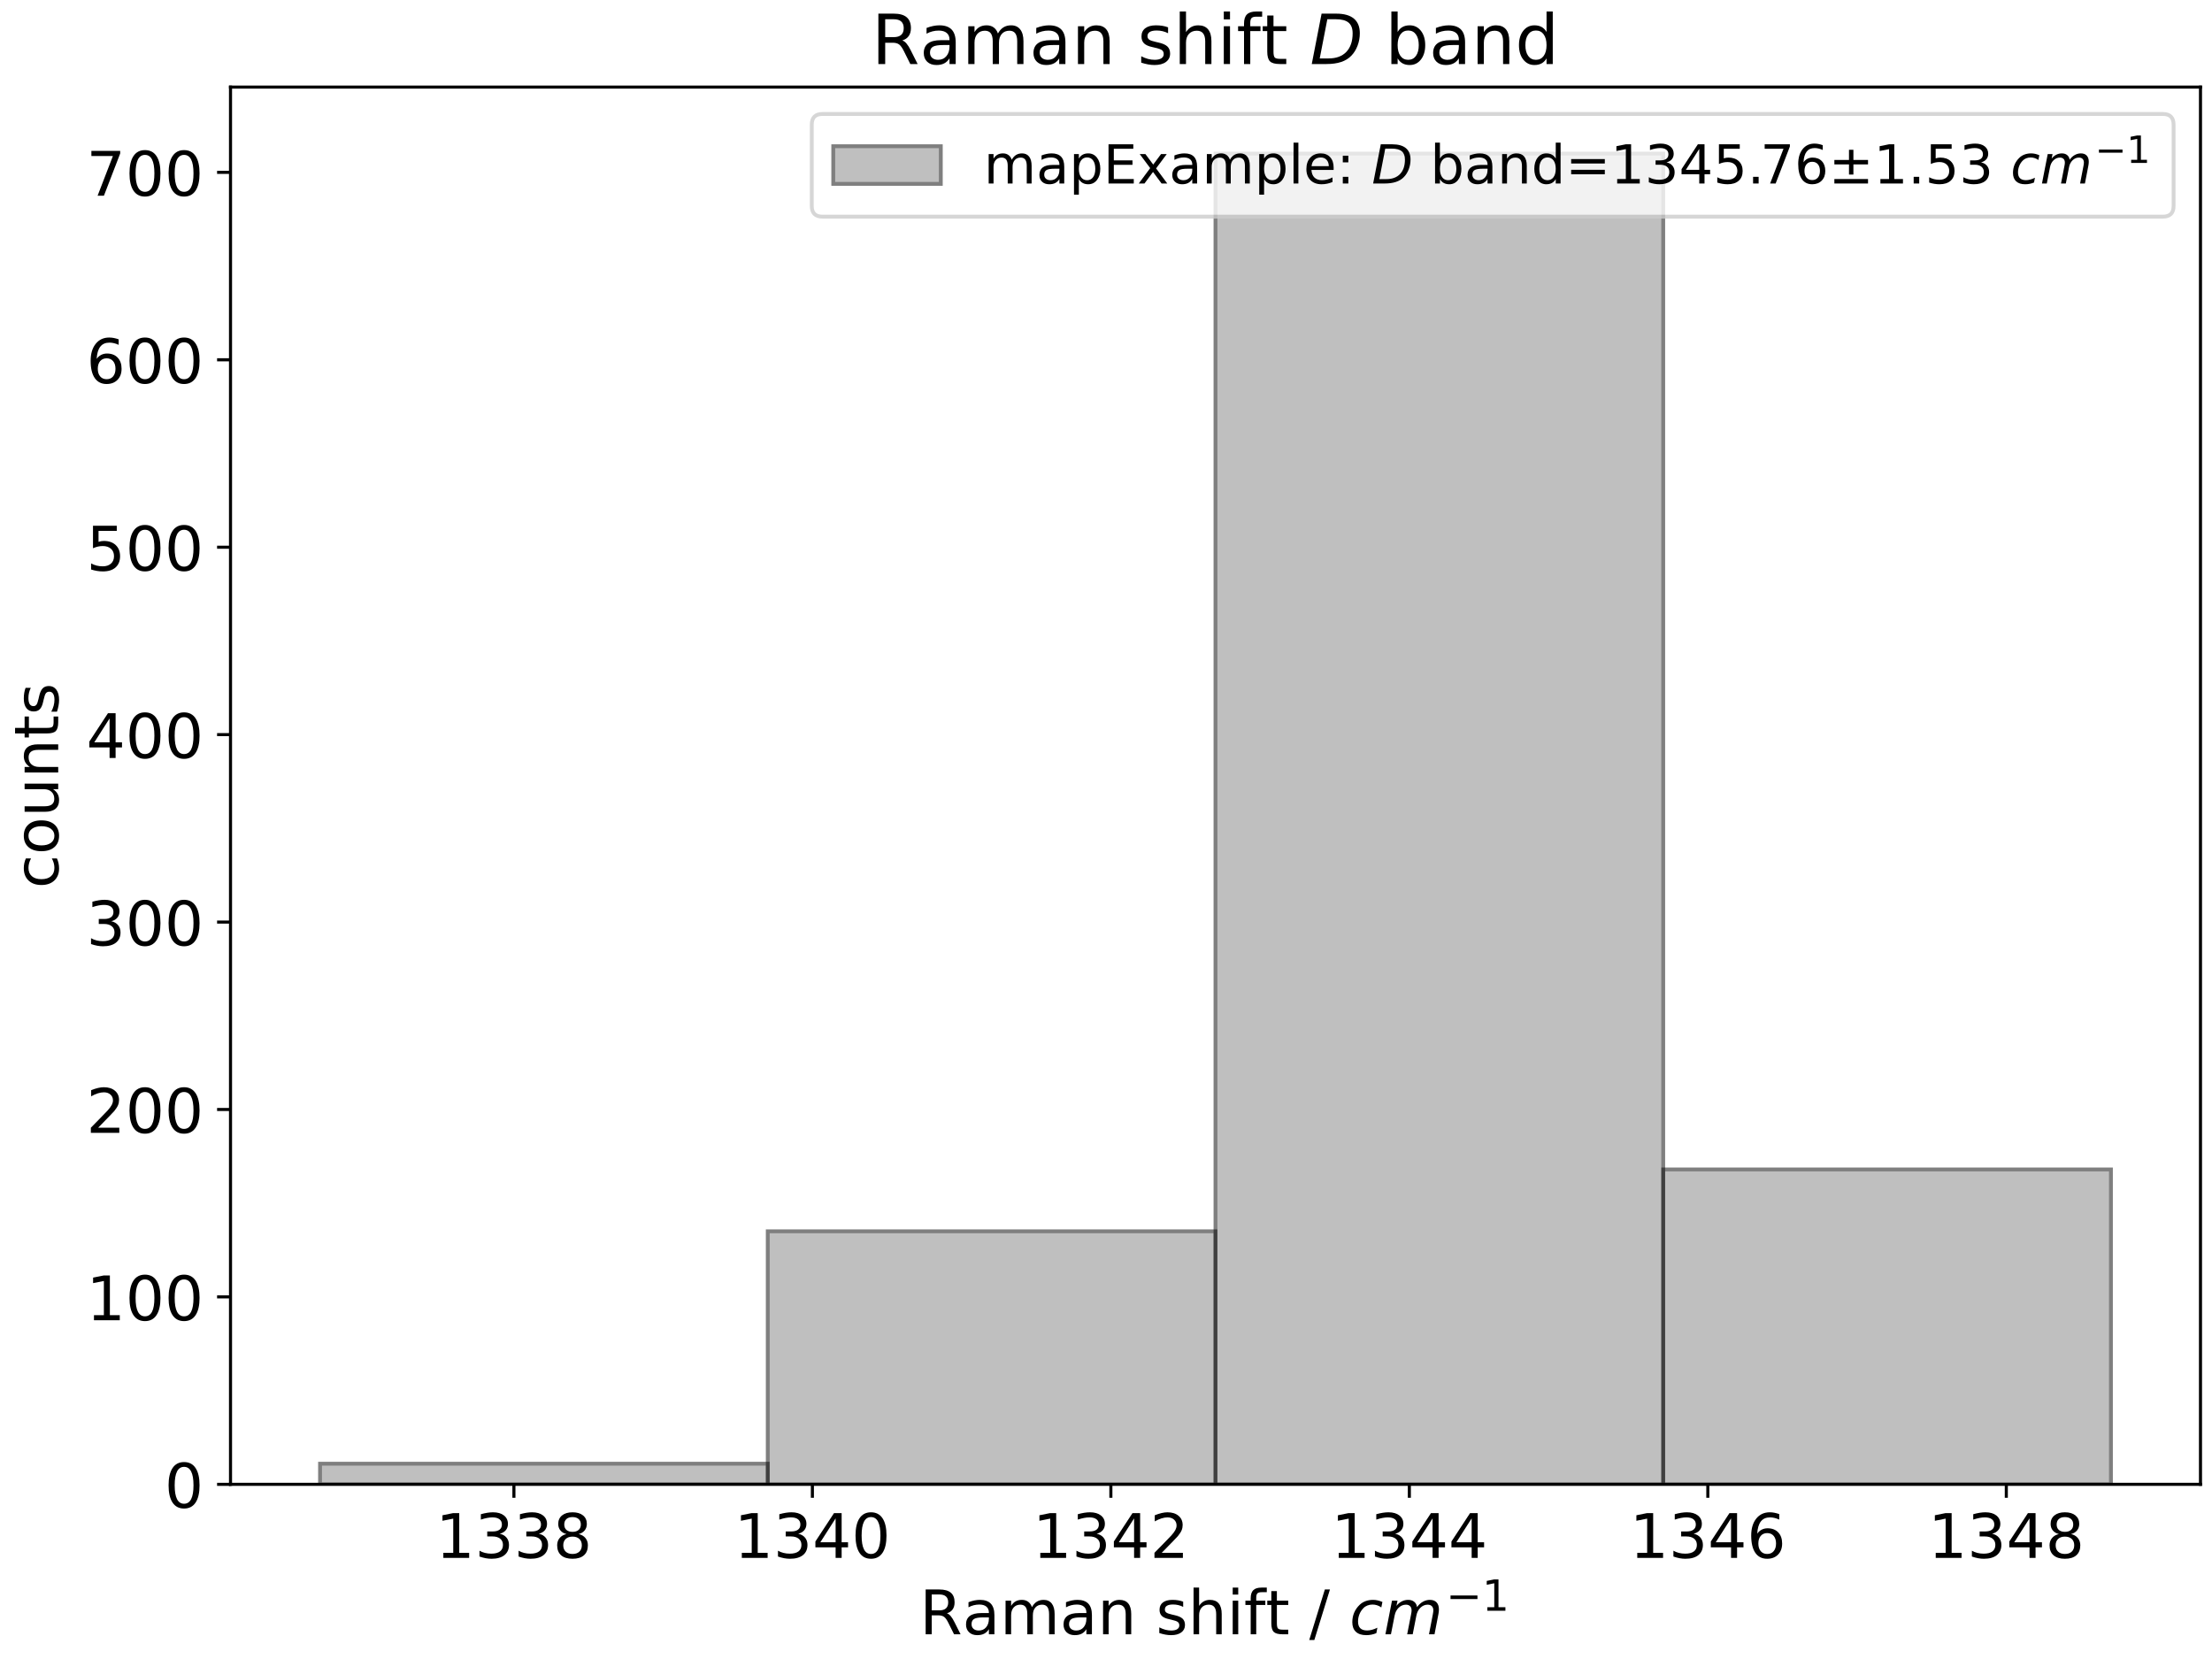
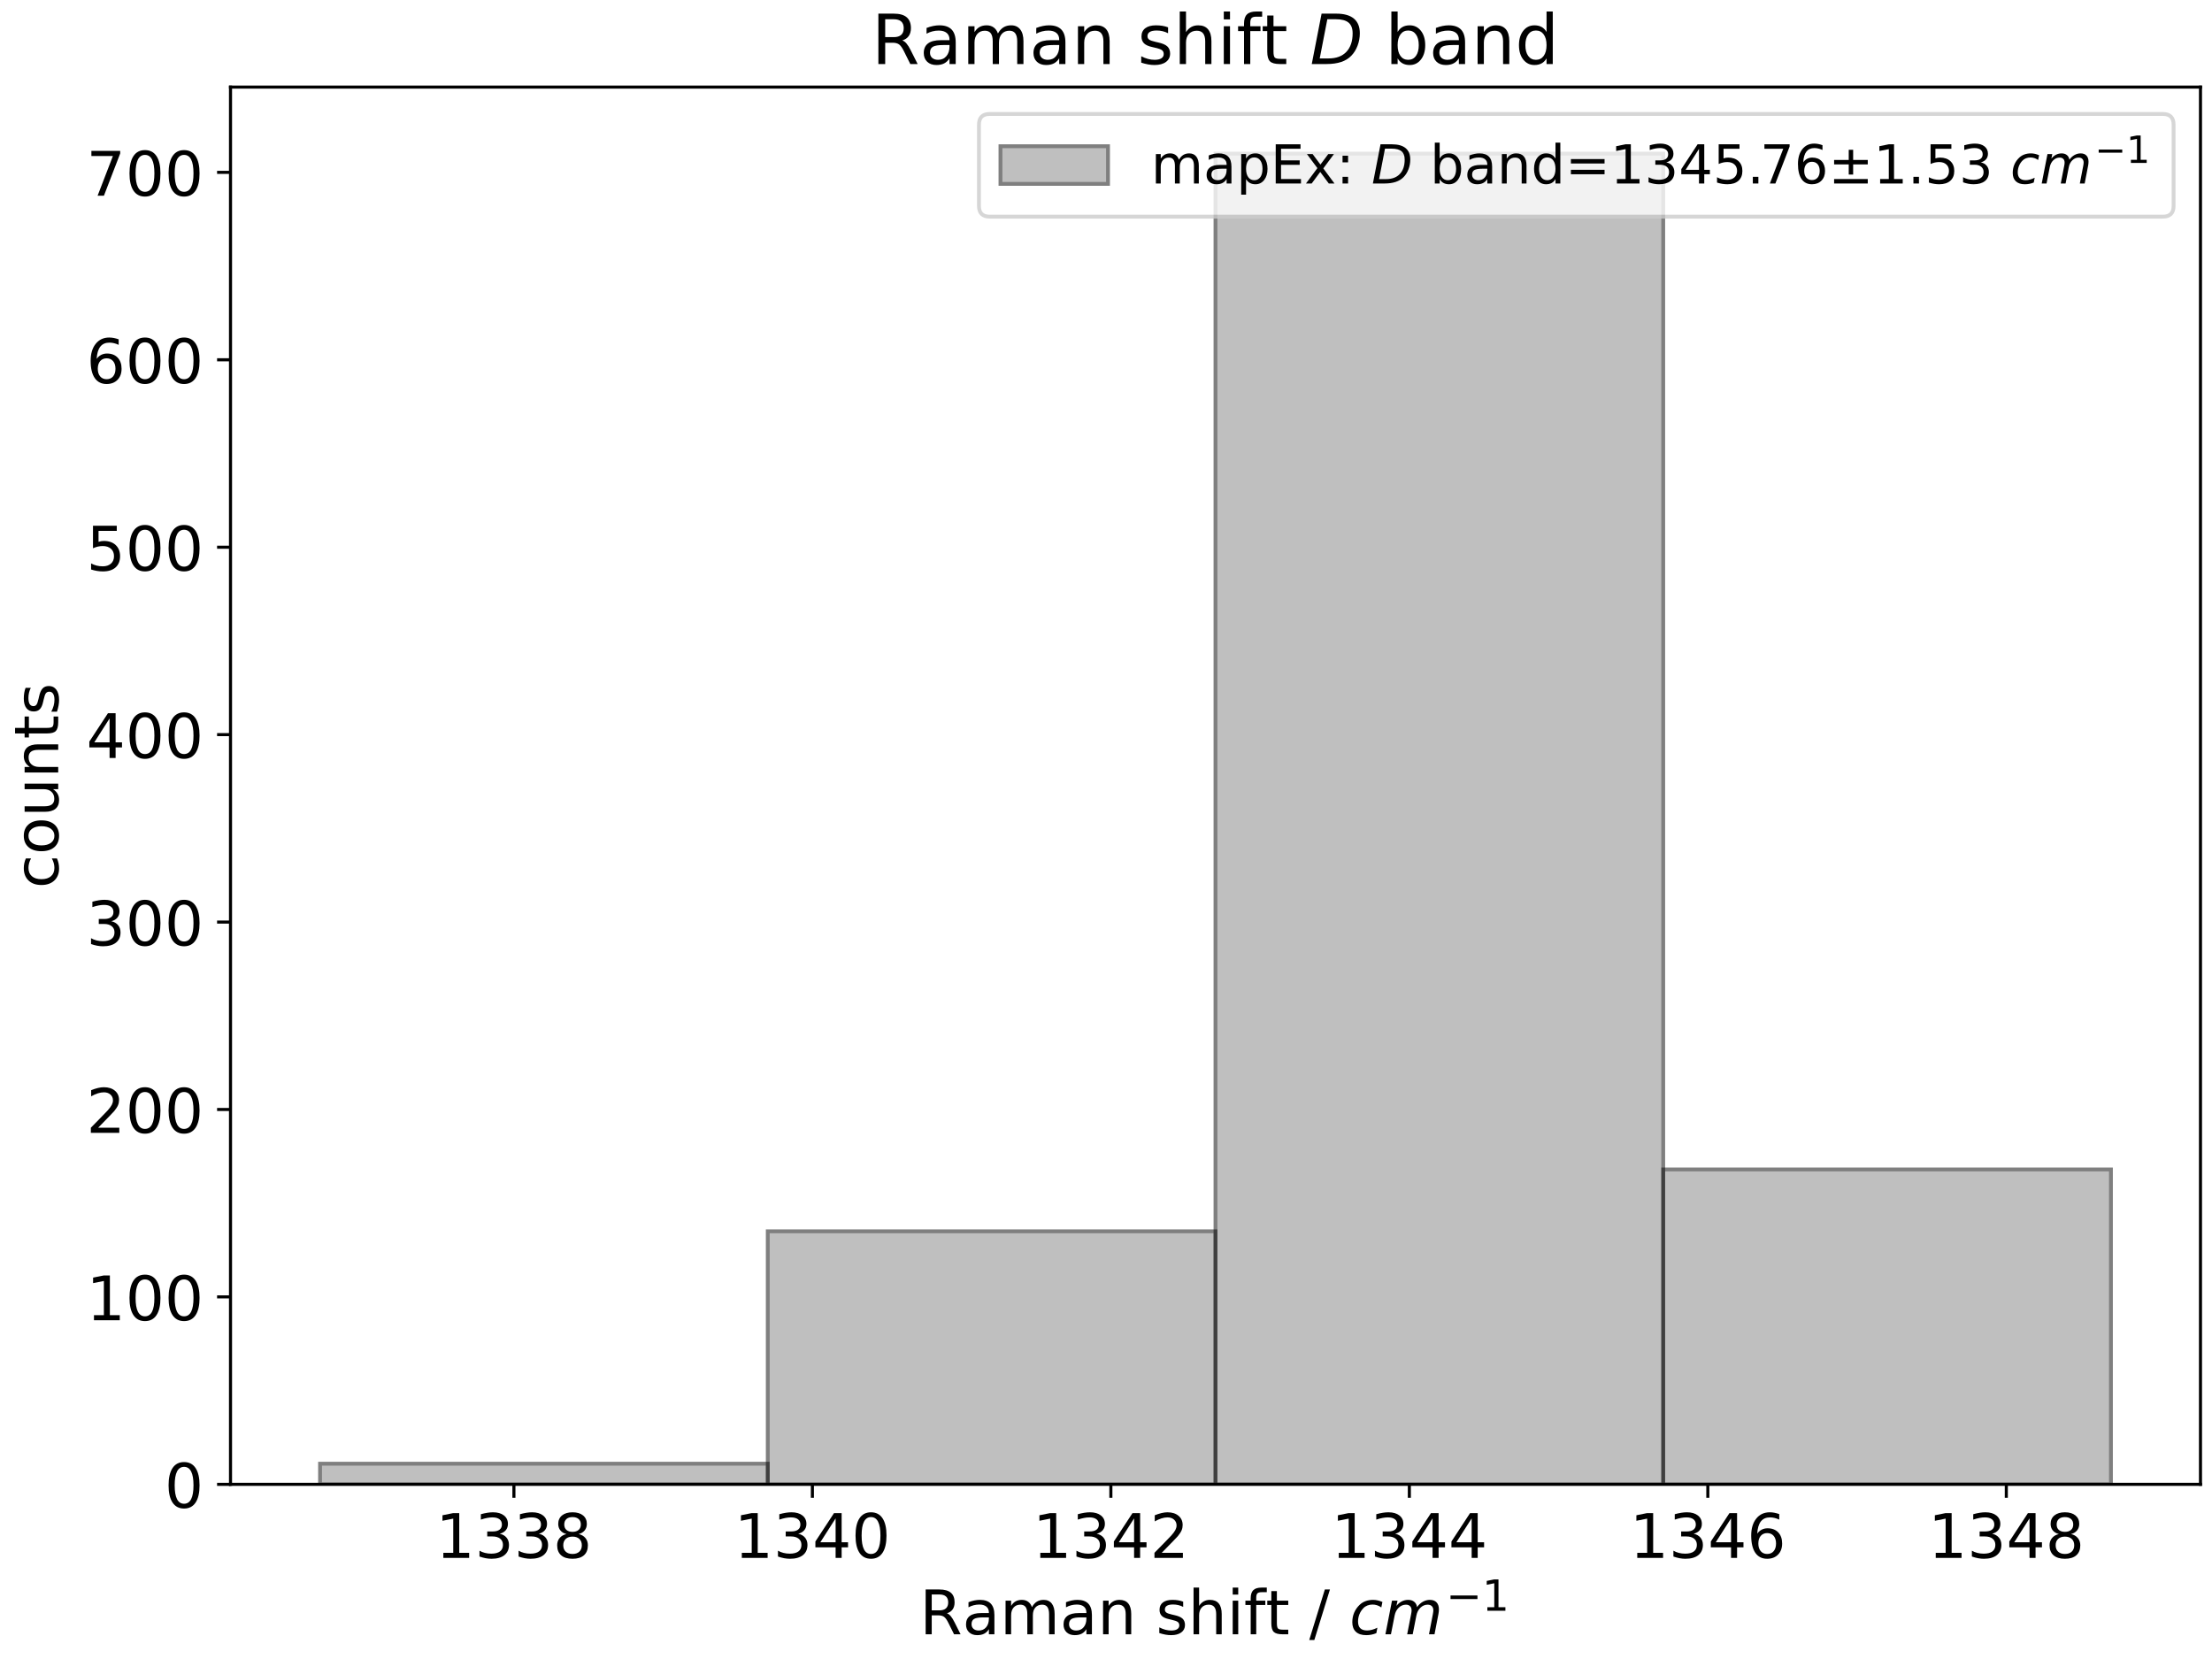
<svg xmlns="http://www.w3.org/2000/svg" xmlns:xlink="http://www.w3.org/1999/xlink" width="576pt" height="432pt" viewBox="0 0 576 432" version="1.1">
  <defs>
    <style type="text/css">*{stroke-linejoin: round; stroke-linecap: butt}</style>
  </defs>
  <g id="figure_1">
    <g id="patch_1">
      <path d="M 0 432  L 576 432  L 576 0  L 0 0  z " style="fill: #ffffff" />
    </g>
    <g id="axes_1">
      <g id="patch_2">
        <path d="M 60.025 386.515  L 573 386.515  L 573 22.677  L 60.025 22.677  z " style="fill: #ffffff" />
      </g>
      <g id="patch_3">
-         <path d="M 83.342 386.515  L 199.927 386.515  L 199.927 381.146  L 83.342 381.146  z " clip-path="url(#p225af1a010)" style="fill: #7f7f7f; opacity: 0.5; stroke: #000000; stroke-linejoin: miter" />
+         <path d="M 83.342 386.515  L 199.927 386.515  L 199.927 381.146  L 83.342 381.146  z " clip-path="url(#pc63b475649)" style="fill: #7f7f7f; opacity: 0.5; stroke: #000000; stroke-linejoin: miter" />
      </g>
      <g id="patch_4">
-         <path d="M 199.927 386.515  L 316.512 386.515  L 316.512 320.629  L 199.927 320.629  z " clip-path="url(#p225af1a010)" style="fill: #7f7f7f; opacity: 0.5; stroke: #000000; stroke-linejoin: miter" />
+         <path d="M 199.927 386.515  L 316.512 386.515  L 316.512 320.629  L 199.927 320.629  z " clip-path="url(#pc63b475649)" style="fill: #7f7f7f; opacity: 0.5; stroke: #000000; stroke-linejoin: miter" />
      </g>
      <g id="patch_5">
-         <path d="M 316.512 386.515  L 433.098 386.515  L 433.098 40.003  L 316.512 40.003  z " clip-path="url(#p225af1a010)" style="fill: #7f7f7f; opacity: 0.5; stroke: #000000; stroke-linejoin: miter" />
+         <path d="M 316.512 386.515  L 433.098 386.515  L 433.098 40.003  L 316.512 40.003  z " clip-path="url(#pc63b475649)" style="fill: #7f7f7f; opacity: 0.5; stroke: #000000; stroke-linejoin: miter" />
      </g>
      <g id="patch_6">
-         <path d="M 433.098 386.515  L 549.683 386.515  L 549.683 304.523  L 433.098 304.523  z " clip-path="url(#p225af1a010)" style="fill: #7f7f7f; opacity: 0.5; stroke: #000000; stroke-linejoin: miter" />
+         <path d="M 433.098 386.515  L 549.683 386.515  L 549.683 304.523  L 433.098 304.523  z " clip-path="url(#pc63b475649)" style="fill: #7f7f7f; opacity: 0.5; stroke: #000000; stroke-linejoin: miter" />
      </g>
      <g id="matplotlib.axis_1">
        <g id="xtick_1">
          <g id="line2d_1">
            <defs>
-               <path id="mc87cd692e5" d="M 0 0  L 0 3.5  " style="stroke: #000000; stroke-width: 0.8" />
+               <path id="m647cca4673" d="M 0 0  L 0 3.5  " style="stroke: #000000; stroke-width: 0.8" />
            </defs>
            <g>
-               <use xlink:href="#mc87cd692e5" x="133.821" y="386.515" style="stroke: #000000; stroke-width: 0.8" />
+               <use xlink:href="#m647cca4673" x="133.821" y="386.515" style="stroke: #000000; stroke-width: 0.8" />
            </g>
          </g>
          <g id="text_1">
            <g transform="translate(113.4606 405.6723)scale(0.16 -0.16)">
              <defs>
                <path id="DejaVuSans-31" d="M 794 531  L 1825 531  L 1825 4091  L 703 3866  L 703 4441  L 1819 4666  L 2450 4666  L 2450 531  L 3481 531  L 3481 0  L 794 0  L 794 531  z " transform="scale(0.015625)" />
                <path id="DejaVuSans-33" d="M 2597 2516  Q 3050 2419 3304 2112  Q 3559 1806 3559 1356  Q 3559 666 3084 287  Q 2609 -91 1734 -91  Q 1441 -91 1130 -33  Q 819 25 488 141  L 488 750  Q 750 597 1062 519  Q 1375 441 1716 441  Q 2309 441 2620 675  Q 2931 909 2931 1356  Q 2931 1769 2642 2001  Q 2353 2234 1838 2234  L 1294 2234  L 1294 2753  L 1863 2753  Q 2328 2753 2575 2939  Q 2822 3125 2822 3475  Q 2822 3834 2567 4026  Q 2313 4219 1838 4219  Q 1578 4219 1281 4162  Q 984 4106 628 3988  L 628 4550  Q 988 4650 1302 4700  Q 1616 4750 1894 4750  Q 2613 4750 3031 4423  Q 3450 4097 3450 3541  Q 3450 3153 3228 2886  Q 3006 2619 2597 2516  z " transform="scale(0.015625)" />
                <path id="DejaVuSans-38" d="M 2034 2216  Q 1584 2216 1326 1975  Q 1069 1734 1069 1313  Q 1069 891 1326 650  Q 1584 409 2034 409  Q 2484 409 2743 651  Q 3003 894 3003 1313  Q 3003 1734 2745 1975  Q 2488 2216 2034 2216  z M 1403 2484  Q 997 2584 770 2862  Q 544 3141 544 3541  Q 544 4100 942 4425  Q 1341 4750 2034 4750  Q 2731 4750 3128 4425  Q 3525 4100 3525 3541  Q 3525 3141 3298 2862  Q 3072 2584 2669 2484  Q 3125 2378 3379 2068  Q 3634 1759 3634 1313  Q 3634 634 3220 271  Q 2806 -91 2034 -91  Q 1263 -91 848 271  Q 434 634 434 1313  Q 434 1759 690 2068  Q 947 2378 1403 2484  z M 1172 3481  Q 1172 3119 1398 2916  Q 1625 2713 2034 2713  Q 2441 2713 2670 2916  Q 2900 3119 2900 3481  Q 2900 3844 2670 4047  Q 2441 4250 2034 4250  Q 1625 4250 1398 4047  Q 1172 3844 1172 3481  z " transform="scale(0.015625)" />
              </defs>
              <use xlink:href="#DejaVuSans-31" />
              <use xlink:href="#DejaVuSans-33" x="63.623" />
              <use xlink:href="#DejaVuSans-33" x="127.246" />
              <use xlink:href="#DejaVuSans-38" x="190.869" />
            </g>
          </g>
        </g>
        <g id="xtick_2">
          <g id="line2d_2">
            <g>
-               <use xlink:href="#mc87cd692e5" x="211.544" y="386.515" style="stroke: #000000; stroke-width: 0.8" />
+               <use xlink:href="#m647cca4673" x="211.544" y="386.515" style="stroke: #000000; stroke-width: 0.8" />
            </g>
          </g>
          <g id="text_2">
            <g transform="translate(191.1841 405.6723)scale(0.16 -0.16)">
              <defs>
                <path id="DejaVuSans-34" d="M 2419 4116  L 825 1625  L 2419 1625  L 2419 4116  z M 2253 4666  L 3047 4666  L 3047 1625  L 3713 1625  L 3713 1100  L 3047 1100  L 3047 0  L 2419 0  L 2419 1100  L 313 1100  L 313 1709  L 2253 4666  z " transform="scale(0.015625)" />
                <path id="DejaVuSans-30" d="M 2034 4250  Q 1547 4250 1301 3770  Q 1056 3291 1056 2328  Q 1056 1369 1301 889  Q 1547 409 2034 409  Q 2525 409 2770 889  Q 3016 1369 3016 2328  Q 3016 3291 2770 3770  Q 2525 4250 2034 4250  z M 2034 4750  Q 2819 4750 3233 4129  Q 3647 3509 3647 2328  Q 3647 1150 3233 529  Q 2819 -91 2034 -91  Q 1250 -91 836 529  Q 422 1150 422 2328  Q 422 3509 836 4129  Q 1250 4750 2034 4750  z " transform="scale(0.015625)" />
              </defs>
              <use xlink:href="#DejaVuSans-31" />
              <use xlink:href="#DejaVuSans-33" x="63.623" />
              <use xlink:href="#DejaVuSans-34" x="127.246" />
              <use xlink:href="#DejaVuSans-30" x="190.869" />
            </g>
          </g>
        </g>
        <g id="xtick_3">
          <g id="line2d_3">
            <g>
-               <use xlink:href="#mc87cd692e5" x="289.267" y="386.515" style="stroke: #000000; stroke-width: 0.8" />
+               <use xlink:href="#m647cca4673" x="289.267" y="386.515" style="stroke: #000000; stroke-width: 0.8" />
            </g>
          </g>
          <g id="text_3">
            <g transform="translate(268.9075 405.6723)scale(0.16 -0.16)">
              <defs>
                <path id="DejaVuSans-32" d="M 1228 531  L 3431 531  L 3431 0  L 469 0  L 469 531  Q 828 903 1448 1529  Q 2069 2156 2228 2338  Q 2531 2678 2651 2914  Q 2772 3150 2772 3378  Q 2772 3750 2511 3984  Q 2250 4219 1831 4219  Q 1534 4219 1204 4116  Q 875 4013 500 3803  L 500 4441  Q 881 4594 1212 4672  Q 1544 4750 1819 4750  Q 2544 4750 2975 4387  Q 3406 4025 3406 3419  Q 3406 3131 3298 2873  Q 3191 2616 2906 2266  Q 2828 2175 2409 1742  Q 1991 1309 1228 531  z " transform="scale(0.015625)" />
              </defs>
              <use xlink:href="#DejaVuSans-31" />
              <use xlink:href="#DejaVuSans-33" x="63.623" />
              <use xlink:href="#DejaVuSans-34" x="127.246" />
              <use xlink:href="#DejaVuSans-32" x="190.869" />
            </g>
          </g>
        </g>
        <g id="xtick_4">
          <g id="line2d_4">
            <g>
-               <use xlink:href="#mc87cd692e5" x="366.991" y="386.515" style="stroke: #000000; stroke-width: 0.8" />
+               <use xlink:href="#m647cca4673" x="366.991" y="386.515" style="stroke: #000000; stroke-width: 0.8" />
            </g>
          </g>
          <g id="text_4">
            <g transform="translate(346.6309 405.6723)scale(0.16 -0.16)">
              <use xlink:href="#DejaVuSans-31" />
              <use xlink:href="#DejaVuSans-33" x="63.623" />
              <use xlink:href="#DejaVuSans-34" x="127.246" />
              <use xlink:href="#DejaVuSans-34" x="190.869" />
            </g>
          </g>
        </g>
        <g id="xtick_5">
          <g id="line2d_5">
            <g>
-               <use xlink:href="#mc87cd692e5" x="444.714" y="386.515" style="stroke: #000000; stroke-width: 0.8" />
+               <use xlink:href="#m647cca4673" x="444.714" y="386.515" style="stroke: #000000; stroke-width: 0.8" />
            </g>
          </g>
          <g id="text_5">
            <g transform="translate(424.3543 405.6723)scale(0.16 -0.16)">
              <defs>
                <path id="DejaVuSans-36" d="M 2113 2584  Q 1688 2584 1439 2293  Q 1191 2003 1191 1497  Q 1191 994 1439 701  Q 1688 409 2113 409  Q 2538 409 2786 701  Q 3034 994 3034 1497  Q 3034 2003 2786 2293  Q 2538 2584 2113 2584  z M 3366 4563  L 3366 3988  Q 3128 4100 2886 4159  Q 2644 4219 2406 4219  Q 1781 4219 1451 3797  Q 1122 3375 1075 2522  Q 1259 2794 1537 2939  Q 1816 3084 2150 3084  Q 2853 3084 3261 2657  Q 3669 2231 3669 1497  Q 3669 778 3244 343  Q 2819 -91 2113 -91  Q 1303 -91 875 529  Q 447 1150 447 2328  Q 447 3434 972 4092  Q 1497 4750 2381 4750  Q 2619 4750 2861 4703  Q 3103 4656 3366 4563  z " transform="scale(0.015625)" />
              </defs>
              <use xlink:href="#DejaVuSans-31" />
              <use xlink:href="#DejaVuSans-33" x="63.623" />
              <use xlink:href="#DejaVuSans-34" x="127.246" />
              <use xlink:href="#DejaVuSans-36" x="190.869" />
            </g>
          </g>
        </g>
        <g id="xtick_6">
          <g id="line2d_6">
            <g>
-               <use xlink:href="#mc87cd692e5" x="522.438" y="386.515" style="stroke: #000000; stroke-width: 0.8" />
+               <use xlink:href="#m647cca4673" x="522.438" y="386.515" style="stroke: #000000; stroke-width: 0.8" />
            </g>
          </g>
          <g id="text_6">
            <g transform="translate(502.0777 405.6723)scale(0.16 -0.16)">
              <use xlink:href="#DejaVuSans-31" />
              <use xlink:href="#DejaVuSans-33" x="63.623" />
              <use xlink:href="#DejaVuSans-34" x="127.246" />
              <use xlink:href="#DejaVuSans-38" x="190.869" />
            </g>
          </g>
        </g>
        <g id="text_7">
          <g transform="translate(239.4725 425.6723)scale(0.16 -0.16)">
            <defs>
              <path id="DejaVuSans-52" d="M 2841 2188  Q 3044 2119 3236 1894  Q 3428 1669 3622 1275  L 4263 0  L 3584 0  L 2988 1197  Q 2756 1666 2539 1819  Q 2322 1972 1947 1972  L 1259 1972  L 1259 0  L 628 0  L 628 4666  L 2053 4666  Q 2853 4666 3247 4331  Q 3641 3997 3641 3322  Q 3641 2881 3436 2590  Q 3231 2300 2841 2188  z M 1259 4147  L 1259 2491  L 2053 2491  Q 2509 2491 2742 2702  Q 2975 2913 2975 3322  Q 2975 3731 2742 3939  Q 2509 4147 2053 4147  L 1259 4147  z " transform="scale(0.015625)" />
              <path id="DejaVuSans-61" d="M 2194 1759  Q 1497 1759 1228 1600  Q 959 1441 959 1056  Q 959 750 1161 570  Q 1363 391 1709 391  Q 2188 391 2477 730  Q 2766 1069 2766 1631  L 2766 1759  L 2194 1759  z M 3341 1997  L 3341 0  L 2766 0  L 2766 531  Q 2569 213 2275 61  Q 1981 -91 1556 -91  Q 1019 -91 701 211  Q 384 513 384 1019  Q 384 1609 779 1909  Q 1175 2209 1959 2209  L 2766 2209  L 2766 2266  Q 2766 2663 2505 2880  Q 2244 3097 1772 3097  Q 1472 3097 1187 3025  Q 903 2953 641 2809  L 641 3341  Q 956 3463 1253 3523  Q 1550 3584 1831 3584  Q 2591 3584 2966 3190  Q 3341 2797 3341 1997  z " transform="scale(0.015625)" />
              <path id="DejaVuSans-6d" d="M 3328 2828  Q 3544 3216 3844 3400  Q 4144 3584 4550 3584  Q 5097 3584 5394 3201  Q 5691 2819 5691 2113  L 5691 0  L 5113 0  L 5113 2094  Q 5113 2597 4934 2840  Q 4756 3084 4391 3084  Q 3944 3084 3684 2787  Q 3425 2491 3425 1978  L 3425 0  L 2847 0  L 2847 2094  Q 2847 2600 2669 2842  Q 2491 3084 2119 3084  Q 1678 3084 1418 2786  Q 1159 2488 1159 1978  L 1159 0  L 581 0  L 581 3500  L 1159 3500  L 1159 2956  Q 1356 3278 1631 3431  Q 1906 3584 2284 3584  Q 2666 3584 2933 3390  Q 3200 3197 3328 2828  z " transform="scale(0.015625)" />
              <path id="DejaVuSans-6e" d="M 3513 2113  L 3513 0  L 2938 0  L 2938 2094  Q 2938 2591 2744 2837  Q 2550 3084 2163 3084  Q 1697 3084 1428 2787  Q 1159 2491 1159 1978  L 1159 0  L 581 0  L 581 3500  L 1159 3500  L 1159 2956  Q 1366 3272 1645 3428  Q 1925 3584 2291 3584  Q 2894 3584 3203 3211  Q 3513 2838 3513 2113  z " transform="scale(0.015625)" />
              <path id="DejaVuSans-20" transform="scale(0.015625)" />
              <path id="DejaVuSans-73" d="M 2834 3397  L 2834 2853  Q 2591 2978 2328 3040  Q 2066 3103 1784 3103  Q 1356 3103 1142 2972  Q 928 2841 928 2578  Q 928 2378 1081 2264  Q 1234 2150 1697 2047  L 1894 2003  Q 2506 1872 2764 1633  Q 3022 1394 3022 966  Q 3022 478 2636 193  Q 2250 -91 1575 -91  Q 1294 -91 989 -36  Q 684 19 347 128  L 347 722  Q 666 556 975 473  Q 1284 391 1588 391  Q 1994 391 2212 530  Q 2431 669 2431 922  Q 2431 1156 2273 1281  Q 2116 1406 1581 1522  L 1381 1569  Q 847 1681 609 1914  Q 372 2147 372 2553  Q 372 3047 722 3315  Q 1072 3584 1716 3584  Q 2034 3584 2315 3537  Q 2597 3491 2834 3397  z " transform="scale(0.015625)" />
              <path id="DejaVuSans-68" d="M 3513 2113  L 3513 0  L 2938 0  L 2938 2094  Q 2938 2591 2744 2837  Q 2550 3084 2163 3084  Q 1697 3084 1428 2787  Q 1159 2491 1159 1978  L 1159 0  L 581 0  L 581 4863  L 1159 4863  L 1159 2956  Q 1366 3272 1645 3428  Q 1925 3584 2291 3584  Q 2894 3584 3203 3211  Q 3513 2838 3513 2113  z " transform="scale(0.015625)" />
              <path id="DejaVuSans-69" d="M 603 3500  L 1178 3500  L 1178 0  L 603 0  L 603 3500  z M 603 4863  L 1178 4863  L 1178 4134  L 603 4134  L 603 4863  z " transform="scale(0.015625)" />
              <path id="DejaVuSans-66" d="M 2375 4863  L 2375 4384  L 1825 4384  Q 1516 4384 1395 4259  Q 1275 4134 1275 3809  L 1275 3500  L 2222 3500  L 2222 3053  L 1275 3053  L 1275 0  L 697 0  L 697 3053  L 147 3053  L 147 3500  L 697 3500  L 697 3744  Q 697 4328 969 4595  Q 1241 4863 1831 4863  L 2375 4863  z " transform="scale(0.015625)" />
              <path id="DejaVuSans-74" d="M 1172 4494  L 1172 3500  L 2356 3500  L 2356 3053  L 1172 3053  L 1172 1153  Q 1172 725 1289 603  Q 1406 481 1766 481  L 2356 481  L 2356 0  L 1766 0  Q 1100 0 847 248  Q 594 497 594 1153  L 594 3053  L 172 3053  L 172 3500  L 594 3500  L 594 4494  L 1172 4494  z " transform="scale(0.015625)" />
              <path id="DejaVuSans-2f" d="M 1625 4666  L 2156 4666  L 531 -594  L 0 -594  L 1625 4666  z " transform="scale(0.015625)" />
              <path id="DejaVuSans-Oblique-63" d="M 3431 3366  L 3316 2797  Q 3109 2947 2876 3022  Q 2644 3097 2394 3097  Q 2119 3097 1870 3000  Q 1622 2903 1453 2725  Q 1184 2453 1037 2087  Q 891 1722 891 1331  Q 891 859 1127 628  Q 1363 397 1844 397  Q 2081 397 2348 469  Q 2616 541 2906 684  L 2797 116  Q 2547 13 2283 -39  Q 2019 -91 1741 -91  Q 1044 -91 669 257  Q 294 606 294 1253  Q 294 1797 489 2255  Q 684 2713 1069 3078  Q 1331 3328 1684 3456  Q 2038 3584 2456 3584  Q 2700 3584 2940 3529  Q 3181 3475 3431 3366  z " transform="scale(0.015625)" />
              <path id="DejaVuSans-Oblique-6d" d="M 5747 2113  L 5338 0  L 4763 0  L 5166 2094  Q 5191 2228 5203 2325  Q 5216 2422 5216 2491  Q 5216 2772 5059 2928  Q 4903 3084 4622 3084  Q 4203 3084 3875 2770  Q 3547 2456 3450 1953  L 3066 0  L 2491 0  L 2900 2094  Q 2925 2209 2937 2307  Q 2950 2406 2950 2484  Q 2950 2769 2794 2926  Q 2638 3084 2363 3084  Q 1938 3084 1609 2770  Q 1281 2456 1184 1953  L 800 0  L 225 0  L 909 3500  L 1484 3500  L 1375 2956  Q 1609 3263 1923 3423  Q 2238 3584 2597 3584  Q 2978 3584 3223 3384  Q 3469 3184 3519 2828  Q 3781 3197 4126 3390  Q 4472 3584 4856 3584  Q 5306 3584 5551 3325  Q 5797 3066 5797 2591  Q 5797 2488 5784 2364  Q 5772 2241 5747 2113  z " transform="scale(0.015625)" />
              <path id="DejaVuSans-2212" d="M 678 2272  L 4684 2272  L 4684 1741  L 678 1741  L 678 2272  z " transform="scale(0.015625)" />
            </defs>
            <use xlink:href="#DejaVuSans-52" transform="translate(0 0.684375)" />
            <use xlink:href="#DejaVuSans-61" transform="translate(69.48242 0.684375)" />
            <use xlink:href="#DejaVuSans-6d" transform="translate(130.7617 0.684375)" />
            <use xlink:href="#DejaVuSans-61" transform="translate(228.1738 0.684375)" />
            <use xlink:href="#DejaVuSans-6e" transform="translate(289.4531 0.684375)" />
            <use xlink:href="#DejaVuSans-20" transform="translate(352.832 0.684375)" />
            <use xlink:href="#DejaVuSans-73" transform="translate(384.6191 0.684375)" />
            <use xlink:href="#DejaVuSans-68" transform="translate(436.7188 0.684375)" />
            <use xlink:href="#DejaVuSans-69" transform="translate(500.0977 0.684375)" />
            <use xlink:href="#DejaVuSans-66" transform="translate(527.8809 0.684375)" />
            <use xlink:href="#DejaVuSans-74" transform="translate(563.0859 0.684375)" />
            <use xlink:href="#DejaVuSans-20" transform="translate(602.2949 0.684375)" />
            <use xlink:href="#DejaVuSans-2f" transform="translate(634.082 0.684375)" />
            <use xlink:href="#DejaVuSans-20" transform="translate(667.7734 0.684375)" />
            <use xlink:href="#DejaVuSans-Oblique-63" transform="translate(699.5605 0.684375)" />
            <use xlink:href="#DejaVuSans-Oblique-6d" transform="translate(754.541 0.684375)" />
            <use xlink:href="#DejaVuSans-2212" transform="translate(856.603 38.96563)scale(0.7)" />
            <use xlink:href="#DejaVuSans-31" transform="translate(915.2554 38.96563)scale(0.7)" />
          </g>
        </g>
      </g>
      <g id="matplotlib.axis_2">
        <g id="ytick_1">
          <g id="line2d_7">
            <defs>
-               <path id="md846dc8a3e" d="M 0 0  L -3.5 0  " style="stroke: #000000; stroke-width: 0.8" />
+               <path id="m5184f6c909" d="M 0 0  L -3.5 0  " style="stroke: #000000; stroke-width: 0.8" />
            </defs>
            <g>
-               <use xlink:href="#md846dc8a3e" x="60.025" y="386.515" style="stroke: #000000; stroke-width: 0.8" />
+               <use xlink:href="#m5184f6c909" x="60.025" y="386.515" style="stroke: #000000; stroke-width: 0.8" />
            </g>
          </g>
          <g id="text_8">
            <g transform="translate(42.84524 392.5935)scale(0.16 -0.16)">
              <use xlink:href="#DejaVuSans-30" />
            </g>
          </g>
        </g>
        <g id="ytick_2">
          <g id="line2d_8">
            <g>
-               <use xlink:href="#md846dc8a3e" x="60.025" y="337.71" style="stroke: #000000; stroke-width: 0.8" />
+               <use xlink:href="#m5184f6c909" x="60.025" y="337.71" style="stroke: #000000; stroke-width: 0.8" />
            </g>
          </g>
          <g id="text_9">
            <g transform="translate(22.48524 343.789)scale(0.16 -0.16)">
              <use xlink:href="#DejaVuSans-31" />
              <use xlink:href="#DejaVuSans-30" x="63.623" />
              <use xlink:href="#DejaVuSans-30" x="127.246" />
            </g>
          </g>
        </g>
        <g id="ytick_3">
          <g id="line2d_9">
            <g>
-               <use xlink:href="#md846dc8a3e" x="60.025" y="288.906" style="stroke: #000000; stroke-width: 0.8" />
+               <use xlink:href="#m5184f6c909" x="60.025" y="288.906" style="stroke: #000000; stroke-width: 0.8" />
            </g>
          </g>
          <g id="text_10">
            <g transform="translate(22.48524 294.9846)scale(0.16 -0.16)">
              <use xlink:href="#DejaVuSans-32" />
              <use xlink:href="#DejaVuSans-30" x="63.623" />
              <use xlink:href="#DejaVuSans-30" x="127.246" />
            </g>
          </g>
        </g>
        <g id="ytick_4">
          <g id="line2d_10">
            <g>
-               <use xlink:href="#md846dc8a3e" x="60.025" y="240.101" style="stroke: #000000; stroke-width: 0.8" />
+               <use xlink:href="#m5184f6c909" x="60.025" y="240.101" style="stroke: #000000; stroke-width: 0.8" />
            </g>
          </g>
          <g id="text_11">
            <g transform="translate(22.48524 246.1801)scale(0.16 -0.16)">
              <use xlink:href="#DejaVuSans-33" />
              <use xlink:href="#DejaVuSans-30" x="63.623" />
              <use xlink:href="#DejaVuSans-30" x="127.246" />
            </g>
          </g>
        </g>
        <g id="ytick_5">
          <g id="line2d_11">
            <g>
-               <use xlink:href="#md846dc8a3e" x="60.025" y="191.297" style="stroke: #000000; stroke-width: 0.8" />
+               <use xlink:href="#m5184f6c909" x="60.025" y="191.297" style="stroke: #000000; stroke-width: 0.8" />
            </g>
          </g>
          <g id="text_12">
            <g transform="translate(22.48524 197.3756)scale(0.16 -0.16)">
              <use xlink:href="#DejaVuSans-34" />
              <use xlink:href="#DejaVuSans-30" x="63.623" />
              <use xlink:href="#DejaVuSans-30" x="127.246" />
            </g>
          </g>
        </g>
        <g id="ytick_6">
          <g id="line2d_12">
            <g>
-               <use xlink:href="#md846dc8a3e" x="60.025" y="142.492" style="stroke: #000000; stroke-width: 0.8" />
+               <use xlink:href="#m5184f6c909" x="60.025" y="142.492" style="stroke: #000000; stroke-width: 0.8" />
            </g>
          </g>
          <g id="text_13">
            <g transform="translate(22.48524 148.5712)scale(0.16 -0.16)">
              <defs>
                <path id="DejaVuSans-35" d="M 691 4666  L 3169 4666  L 3169 4134  L 1269 4134  L 1269 2991  Q 1406 3038 1543 3061  Q 1681 3084 1819 3084  Q 2600 3084 3056 2656  Q 3513 2228 3513 1497  Q 3513 744 3044 326  Q 2575 -91 1722 -91  Q 1428 -91 1123 -41  Q 819 9 494 109  L 494 744  Q 775 591 1075 516  Q 1375 441 1709 441  Q 2250 441 2565 725  Q 2881 1009 2881 1497  Q 2881 1984 2565 2268  Q 2250 2553 1709 2553  Q 1456 2553 1204 2497  Q 953 2441 691 2322  L 691 4666  z " transform="scale(0.015625)" />
              </defs>
              <use xlink:href="#DejaVuSans-35" />
              <use xlink:href="#DejaVuSans-30" x="63.623" />
              <use xlink:href="#DejaVuSans-30" x="127.246" />
            </g>
          </g>
        </g>
        <g id="ytick_7">
          <g id="line2d_13">
            <g>
-               <use xlink:href="#md846dc8a3e" x="60.025" y="93.688" style="stroke: #000000; stroke-width: 0.8" />
+               <use xlink:href="#m5184f6c909" x="60.025" y="93.688" style="stroke: #000000; stroke-width: 0.8" />
            </g>
          </g>
          <g id="text_14">
            <g transform="translate(22.48524 99.76668)scale(0.16 -0.16)">
              <use xlink:href="#DejaVuSans-36" />
              <use xlink:href="#DejaVuSans-30" x="63.623" />
              <use xlink:href="#DejaVuSans-30" x="127.246" />
            </g>
          </g>
        </g>
        <g id="ytick_8">
          <g id="line2d_14">
            <g>
-               <use xlink:href="#md846dc8a3e" x="60.025" y="44.883" style="stroke: #000000; stroke-width: 0.8" />
+               <use xlink:href="#m5184f6c909" x="60.025" y="44.883" style="stroke: #000000; stroke-width: 0.8" />
            </g>
          </g>
          <g id="text_15">
            <g transform="translate(22.48524 50.96221)scale(0.16 -0.16)">
              <defs>
                <path id="DejaVuSans-37" d="M 525 4666  L 3525 4666  L 3525 4397  L 1831 0  L 1172 0  L 2766 4134  L 525 4134  L 525 4666  z " transform="scale(0.015625)" />
              </defs>
              <use xlink:href="#DejaVuSans-37" />
              <use xlink:href="#DejaVuSans-30" x="63.623" />
              <use xlink:href="#DejaVuSans-30" x="127.246" />
            </g>
          </g>
        </g>
        <g id="text_16">
          <g transform="translate(15.15774 231.3336)rotate(-90)scale(0.16 -0.16)">
            <defs>
              <path id="DejaVuSans-63" d="M 3122 3366  L 3122 2828  Q 2878 2963 2633 3030  Q 2388 3097 2138 3097  Q 1578 3097 1268 2742  Q 959 2388 959 1747  Q 959 1106 1268 751  Q 1578 397 2138 397  Q 2388 397 2633 464  Q 2878 531 3122 666  L 3122 134  Q 2881 22 2623 -34  Q 2366 -91 2075 -91  Q 1284 -91 818 406  Q 353 903 353 1747  Q 353 2603 823 3093  Q 1294 3584 2113 3584  Q 2378 3584 2631 3529  Q 2884 3475 3122 3366  z " transform="scale(0.015625)" />
              <path id="DejaVuSans-6f" d="M 1959 3097  Q 1497 3097 1228 2736  Q 959 2375 959 1747  Q 959 1119 1226 758  Q 1494 397 1959 397  Q 2419 397 2687 759  Q 2956 1122 2956 1747  Q 2956 2369 2687 2733  Q 2419 3097 1959 3097  z M 1959 3584  Q 2709 3584 3137 3096  Q 3566 2609 3566 1747  Q 3566 888 3137 398  Q 2709 -91 1959 -91  Q 1206 -91 779 398  Q 353 888 353 1747  Q 353 2609 779 3096  Q 1206 3584 1959 3584  z " transform="scale(0.015625)" />
              <path id="DejaVuSans-75" d="M 544 1381  L 544 3500  L 1119 3500  L 1119 1403  Q 1119 906 1312 657  Q 1506 409 1894 409  Q 2359 409 2629 706  Q 2900 1003 2900 1516  L 2900 3500  L 3475 3500  L 3475 0  L 2900 0  L 2900 538  Q 2691 219 2414 64  Q 2138 -91 1772 -91  Q 1169 -91 856 284  Q 544 659 544 1381  z M 1991 3584  L 1991 3584  z " transform="scale(0.015625)" />
            </defs>
            <use xlink:href="#DejaVuSans-63" />
            <use xlink:href="#DejaVuSans-6f" x="54.98" />
            <use xlink:href="#DejaVuSans-75" x="116.162" />
            <use xlink:href="#DejaVuSans-6e" x="179.541" />
            <use xlink:href="#DejaVuSans-74" x="242.92" />
            <use xlink:href="#DejaVuSans-73" x="282.129" />
          </g>
        </g>
      </g>
      <g id="patch_7">
        <path d="M 60.025 386.515  L 60.025 22.677  " style="fill: none; stroke: #000000; stroke-width: 0.8; stroke-linejoin: miter; stroke-linecap: square" />
      </g>
      <g id="patch_8">
        <path d="M 573 386.515  L 573 22.677  " style="fill: none; stroke: #000000; stroke-width: 0.8; stroke-linejoin: miter; stroke-linecap: square" />
      </g>
      <g id="patch_9">
        <path d="M 60.025 386.515  L 573 386.515  " style="fill: none; stroke: #000000; stroke-width: 0.8; stroke-linejoin: miter; stroke-linecap: square" />
      </g>
      <g id="patch_10">
        <path d="M 60.025 22.677  L 573 22.677  " style="fill: none; stroke: #000000; stroke-width: 0.8; stroke-linejoin: miter; stroke-linecap: square" />
      </g>
      <g id="text_17">
        <g transform="translate(226.9625 16.67743)scale(0.18 -0.18)">
          <defs>
            <path id="DejaVuSans-Oblique-44" d="M 1081 4666  L 2438 4666  Q 3519 4666 4070 4208  Q 4622 3750 4622 2847  Q 4622 2250 4412 1698  Q 4203 1147 3834 769  Q 3463 381 2891 190  Q 2319 0 1538 0  L 172 0  L 1081 4666  z M 1613 4147  L 909 519  L 1734 519  Q 2794 519 3375 1128  Q 3956 1738 3956 2847  Q 3956 3519 3581 3833  Q 3206 4147 2406 4147  L 1613 4147  z " transform="scale(0.015625)" />
            <path id="DejaVuSans-62" d="M 3116 1747  Q 3116 2381 2855 2742  Q 2594 3103 2138 3103  Q 1681 3103 1420 2742  Q 1159 2381 1159 1747  Q 1159 1113 1420 752  Q 1681 391 2138 391  Q 2594 391 2855 752  Q 3116 1113 3116 1747  z M 1159 2969  Q 1341 3281 1617 3432  Q 1894 3584 2278 3584  Q 2916 3584 3314 3078  Q 3713 2572 3713 1747  Q 3713 922 3314 415  Q 2916 -91 2278 -91  Q 1894 -91 1617 61  Q 1341 213 1159 525  L 1159 0  L 581 0  L 581 4863  L 1159 4863  L 1159 2969  z " transform="scale(0.015625)" />
            <path id="DejaVuSans-64" d="M 2906 2969  L 2906 4863  L 3481 4863  L 3481 0  L 2906 0  L 2906 525  Q 2725 213 2448 61  Q 2172 -91 1784 -91  Q 1150 -91 751 415  Q 353 922 353 1747  Q 353 2572 751 3078  Q 1150 3584 1784 3584  Q 2172 3584 2448 3432  Q 2725 3281 2906 2969  z M 947 1747  Q 947 1113 1208 752  Q 1469 391 1925 391  Q 2381 391 2643 752  Q 2906 1113 2906 1747  Q 2906 2381 2643 2742  Q 2381 3103 1925 3103  Q 1469 3103 1208 2742  Q 947 2381 947 1747  z " transform="scale(0.015625)" />
          </defs>
          <use xlink:href="#DejaVuSans-52" transform="translate(0 0.015625)" />
          <use xlink:href="#DejaVuSans-61" transform="translate(69.48242 0.015625)" />
          <use xlink:href="#DejaVuSans-6d" transform="translate(130.7617 0.015625)" />
          <use xlink:href="#DejaVuSans-61" transform="translate(228.1738 0.015625)" />
          <use xlink:href="#DejaVuSans-6e" transform="translate(289.4531 0.015625)" />
          <use xlink:href="#DejaVuSans-20" transform="translate(352.832 0.015625)" />
          <use xlink:href="#DejaVuSans-73" transform="translate(384.6191 0.015625)" />
          <use xlink:href="#DejaVuSans-68" transform="translate(436.7188 0.015625)" />
          <use xlink:href="#DejaVuSans-69" transform="translate(500.0977 0.015625)" />
          <use xlink:href="#DejaVuSans-66" transform="translate(527.8809 0.015625)" />
          <use xlink:href="#DejaVuSans-74" transform="translate(563.0859 0.015625)" />
          <use xlink:href="#DejaVuSans-20" transform="translate(602.2949 0.015625)" />
          <use xlink:href="#DejaVuSans-Oblique-44" transform="translate(634.082 0.015625)" />
          <use xlink:href="#DejaVuSans-20" transform="translate(711.084 0.015625)" />
          <use xlink:href="#DejaVuSans-62" transform="translate(742.8711 0.015625)" />
          <use xlink:href="#DejaVuSans-61" transform="translate(806.3477 0.015625)" />
          <use xlink:href="#DejaVuSans-6e" transform="translate(867.627 0.015625)" />
          <use xlink:href="#DejaVuSans-64" transform="translate(931.0059 0.015625)" />
        </g>
      </g>
      <g id="legend_1">
        <g id="patch_11">
-           <path d="M 214.18 56.417  L 563.2 56.417  Q 566 56.417 566 53.617  L 566 32.477  Q 566 29.677 563.2 29.677  L 214.18 29.677  Q 211.38 29.677 211.38 32.477  L 211.38 53.617  Q 211.38 56.417 214.18 56.417  z " style="fill: #ffffff; opacity: 0.8; stroke: #cccccc; stroke-linejoin: miter" />
+           <path d="M 257.72 56.417  L 563.2 56.417  Q 566 56.417 566 53.617  L 566 32.477  Q 566 29.677 563.2 29.677  L 257.72 29.677  Q 254.92 29.677 254.92 32.477  L 254.92 53.617  Q 254.92 56.417 257.72 56.417  z " style="fill: #ffffff; opacity: 0.8; stroke: #cccccc; stroke-linejoin: miter" />
        </g>
        <g id="patch_12">
-           <path d="M 216.98 47.877  L 244.98 47.877  L 244.98 38.077  L 216.98 38.077  z " style="fill: #7f7f7f; opacity: 0.5; stroke: #000000; stroke-linejoin: miter" />
+           <path d="M 260.52 47.877  L 288.52 47.877  L 288.52 38.077  L 260.52 38.077  z " style="fill: #7f7f7f; opacity: 0.5; stroke: #000000; stroke-linejoin: miter" />
        </g>
        <g id="text_18">
-           <g transform="translate(256.1798 47.87743)scale(0.14 -0.14)">
+           <g transform="translate(299.7198 47.87743)scale(0.14 -0.14)">
            <defs>
              <path id="DejaVuSans-70" d="M 1159 525  L 1159 -1331  L 581 -1331  L 581 3500  L 1159 3500  L 1159 2969  Q 1341 3281 1617 3432  Q 1894 3584 2278 3584  Q 2916 3584 3314 3078  Q 3713 2572 3713 1747  Q 3713 922 3314 415  Q 2916 -91 2278 -91  Q 1894 -91 1617 61  Q 1341 213 1159 525  z M 3116 1747  Q 3116 2381 2855 2742  Q 2594 3103 2138 3103  Q 1681 3103 1420 2742  Q 1159 2381 1159 1747  Q 1159 1113 1420 752  Q 1681 391 2138 391  Q 2594 391 2855 752  Q 3116 1113 3116 1747  z " transform="scale(0.015625)" />
              <path id="DejaVuSans-45" d="M 628 4666  L 3578 4666  L 3578 4134  L 1259 4134  L 1259 2753  L 3481 2753  L 3481 2222  L 1259 2222  L 1259 531  L 3634 531  L 3634 0  L 628 0  L 628 4666  z " transform="scale(0.015625)" />
              <path id="DejaVuSans-78" d="M 3513 3500  L 2247 1797  L 3578 0  L 2900 0  L 1881 1375  L 863 0  L 184 0  L 1544 1831  L 300 3500  L 978 3500  L 1906 2253  L 2834 3500  L 3513 3500  z " transform="scale(0.015625)" />
-               <path id="DejaVuSans-6c" d="M 603 4863  L 1178 4863  L 1178 0  L 603 0  L 603 4863  z " transform="scale(0.015625)" />
-               <path id="DejaVuSans-65" d="M 3597 1894  L 3597 1613  L 953 1613  Q 991 1019 1311 708  Q 1631 397 2203 397  Q 2534 397 2845 478  Q 3156 559 3463 722  L 3463 178  Q 3153 47 2828 -22  Q 2503 -91 2169 -91  Q 1331 -91 842 396  Q 353 884 353 1716  Q 353 2575 817 3079  Q 1281 3584 2069 3584  Q 2775 3584 3186 3129  Q 3597 2675 3597 1894  z M 3022 2063  Q 3016 2534 2758 2815  Q 2500 3097 2075 3097  Q 1594 3097 1305 2825  Q 1016 2553 972 2059  L 3022 2063  z " transform="scale(0.015625)" />
              <path id="DejaVuSans-3a" d="M 750 794  L 1409 794  L 1409 0  L 750 0  L 750 794  z M 750 3309  L 1409 3309  L 1409 2516  L 750 2516  L 750 3309  z " transform="scale(0.015625)" />
              <path id="DejaVuSans-3d" d="M 678 2906  L 4684 2906  L 4684 2381  L 678 2381  L 678 2906  z M 678 1631  L 4684 1631  L 4684 1100  L 678 1100  L 678 1631  z " transform="scale(0.015625)" />
              <path id="DejaVuSans-2e" d="M 684 794  L 1344 794  L 1344 0  L 684 0  L 684 794  z " transform="scale(0.015625)" />
              <path id="DejaVuSans-b1" d="M 2944 4013  L 2944 2803  L 4684 2803  L 4684 2272  L 2944 2272  L 2944 1063  L 2419 1063  L 2419 2272  L 678 2272  L 678 2803  L 2419 2803  L 2419 4013  L 2944 4013  z M 678 531  L 4684 531  L 4684 0  L 678 0  L 678 531  z " transform="scale(0.015625)" />
            </defs>
            <use xlink:href="#DejaVuSans-6d" transform="translate(0 0.684375)" />
            <use xlink:href="#DejaVuSans-61" transform="translate(97.41211 0.684375)" />
            <use xlink:href="#DejaVuSans-70" transform="translate(158.6914 0.684375)" />
            <use xlink:href="#DejaVuSans-45" transform="translate(222.168 0.684375)" />
            <use xlink:href="#DejaVuSans-78" transform="translate(285.3516 0.684375)" />
-             <use xlink:href="#DejaVuSans-61" transform="translate(344.5312 0.684375)" />
-             <use xlink:href="#DejaVuSans-6d" transform="translate(405.8105 0.684375)" />
-             <use xlink:href="#DejaVuSans-70" transform="translate(503.2227 0.684375)" />
-             <use xlink:href="#DejaVuSans-6c" transform="translate(566.6992 0.684375)" />
-             <use xlink:href="#DejaVuSans-65" transform="translate(594.4824 0.684375)" />
-             <use xlink:href="#DejaVuSans-3a" transform="translate(656.0059 0.684375)" />
-             <use xlink:href="#DejaVuSans-20" transform="translate(689.6973 0.684375)" />
-             <use xlink:href="#DejaVuSans-Oblique-44" transform="translate(721.4844 0.684375)" />
-             <use xlink:href="#DejaVuSans-20" transform="translate(798.4863 0.684375)" />
-             <use xlink:href="#DejaVuSans-62" transform="translate(830.2734 0.684375)" />
-             <use xlink:href="#DejaVuSans-61" transform="translate(893.75 0.684375)" />
-             <use xlink:href="#DejaVuSans-6e" transform="translate(955.0293 0.684375)" />
-             <use xlink:href="#DejaVuSans-64" transform="translate(1018.408 0.684375)" />
-             <use xlink:href="#DejaVuSans-3d" transform="translate(1081.885 0.684375)" />
-             <use xlink:href="#DejaVuSans-31" transform="translate(1165.674 0.684375)" />
-             <use xlink:href="#DejaVuSans-33" transform="translate(1229.297 0.684375)" />
-             <use xlink:href="#DejaVuSans-34" transform="translate(1292.92 0.684375)" />
-             <use xlink:href="#DejaVuSans-35" transform="translate(1356.543 0.684375)" />
-             <use xlink:href="#DejaVuSans-2e" transform="translate(1420.166 0.684375)" />
-             <use xlink:href="#DejaVuSans-37" transform="translate(1444.203 0.684375)" />
-             <use xlink:href="#DejaVuSans-36" transform="translate(1507.826 0.684375)" />
-             <use xlink:href="#DejaVuSans-b1" transform="translate(1571.449 0.684375)" />
-             <use xlink:href="#DejaVuSans-31" transform="translate(1655.238 0.684375)" />
-             <use xlink:href="#DejaVuSans-2e" transform="translate(1718.861 0.684375)" />
-             <use xlink:href="#DejaVuSans-35" transform="translate(1750.648 0.684375)" />
-             <use xlink:href="#DejaVuSans-33" transform="translate(1814.271 0.684375)" />
-             <use xlink:href="#DejaVuSans-20" transform="translate(1877.895 0.684375)" />
-             <use xlink:href="#DejaVuSans-Oblique-63" transform="translate(1909.682 0.684375)" />
-             <use xlink:href="#DejaVuSans-Oblique-6d" transform="translate(1964.662 0.684375)" />
-             <use xlink:href="#DejaVuSans-2212" transform="translate(2066.724 38.96563)scale(0.7)" />
-             <use xlink:href="#DejaVuSans-31" transform="translate(2125.376 38.96563)scale(0.7)" />
+             <use xlink:href="#DejaVuSans-3a" transform="translate(344.5312 0.684375)" />
+             <use xlink:href="#DejaVuSans-20" transform="translate(378.2227 0.684375)" />
+             <use xlink:href="#DejaVuSans-Oblique-44" transform="translate(410.0098 0.684375)" />
+             <use xlink:href="#DejaVuSans-20" transform="translate(487.0117 0.684375)" />
+             <use xlink:href="#DejaVuSans-62" transform="translate(518.7988 0.684375)" />
+             <use xlink:href="#DejaVuSans-61" transform="translate(582.2754 0.684375)" />
+             <use xlink:href="#DejaVuSans-6e" transform="translate(643.5547 0.684375)" />
+             <use xlink:href="#DejaVuSans-64" transform="translate(706.9336 0.684375)" />
+             <use xlink:href="#DejaVuSans-3d" transform="translate(770.4102 0.684375)" />
+             <use xlink:href="#DejaVuSans-31" transform="translate(854.1992 0.684375)" />
+             <use xlink:href="#DejaVuSans-33" transform="translate(917.8223 0.684375)" />
+             <use xlink:href="#DejaVuSans-34" transform="translate(981.4453 0.684375)" />
+             <use xlink:href="#DejaVuSans-35" transform="translate(1045.068 0.684375)" />
+             <use xlink:href="#DejaVuSans-2e" transform="translate(1108.691 0.684375)" />
+             <use xlink:href="#DejaVuSans-37" transform="translate(1132.729 0.684375)" />
+             <use xlink:href="#DejaVuSans-36" transform="translate(1196.352 0.684375)" />
+             <use xlink:href="#DejaVuSans-b1" transform="translate(1259.975 0.684375)" />
+             <use xlink:href="#DejaVuSans-31" transform="translate(1343.764 0.684375)" />
+             <use xlink:href="#DejaVuSans-2e" transform="translate(1407.387 0.684375)" />
+             <use xlink:href="#DejaVuSans-35" transform="translate(1439.174 0.684375)" />
+             <use xlink:href="#DejaVuSans-33" transform="translate(1502.797 0.684375)" />
+             <use xlink:href="#DejaVuSans-20" transform="translate(1566.42 0.684375)" />
+             <use xlink:href="#DejaVuSans-Oblique-63" transform="translate(1598.207 0.684375)" />
+             <use xlink:href="#DejaVuSans-Oblique-6d" transform="translate(1653.188 0.684375)" />
+             <use xlink:href="#DejaVuSans-2212" transform="translate(1755.25 38.96563)scale(0.7)" />
+             <use xlink:href="#DejaVuSans-31" transform="translate(1813.902 38.96563)scale(0.7)" />
          </g>
        </g>
      </g>
    </g>
  </g>
  <defs>
-     <clipPath id="p225af1a010">
+     <clipPath id="pc63b475649">
      <rect x="60.025" y="22.677" width="512.975" height="363.837" />
    </clipPath>
  </defs>
</svg>
